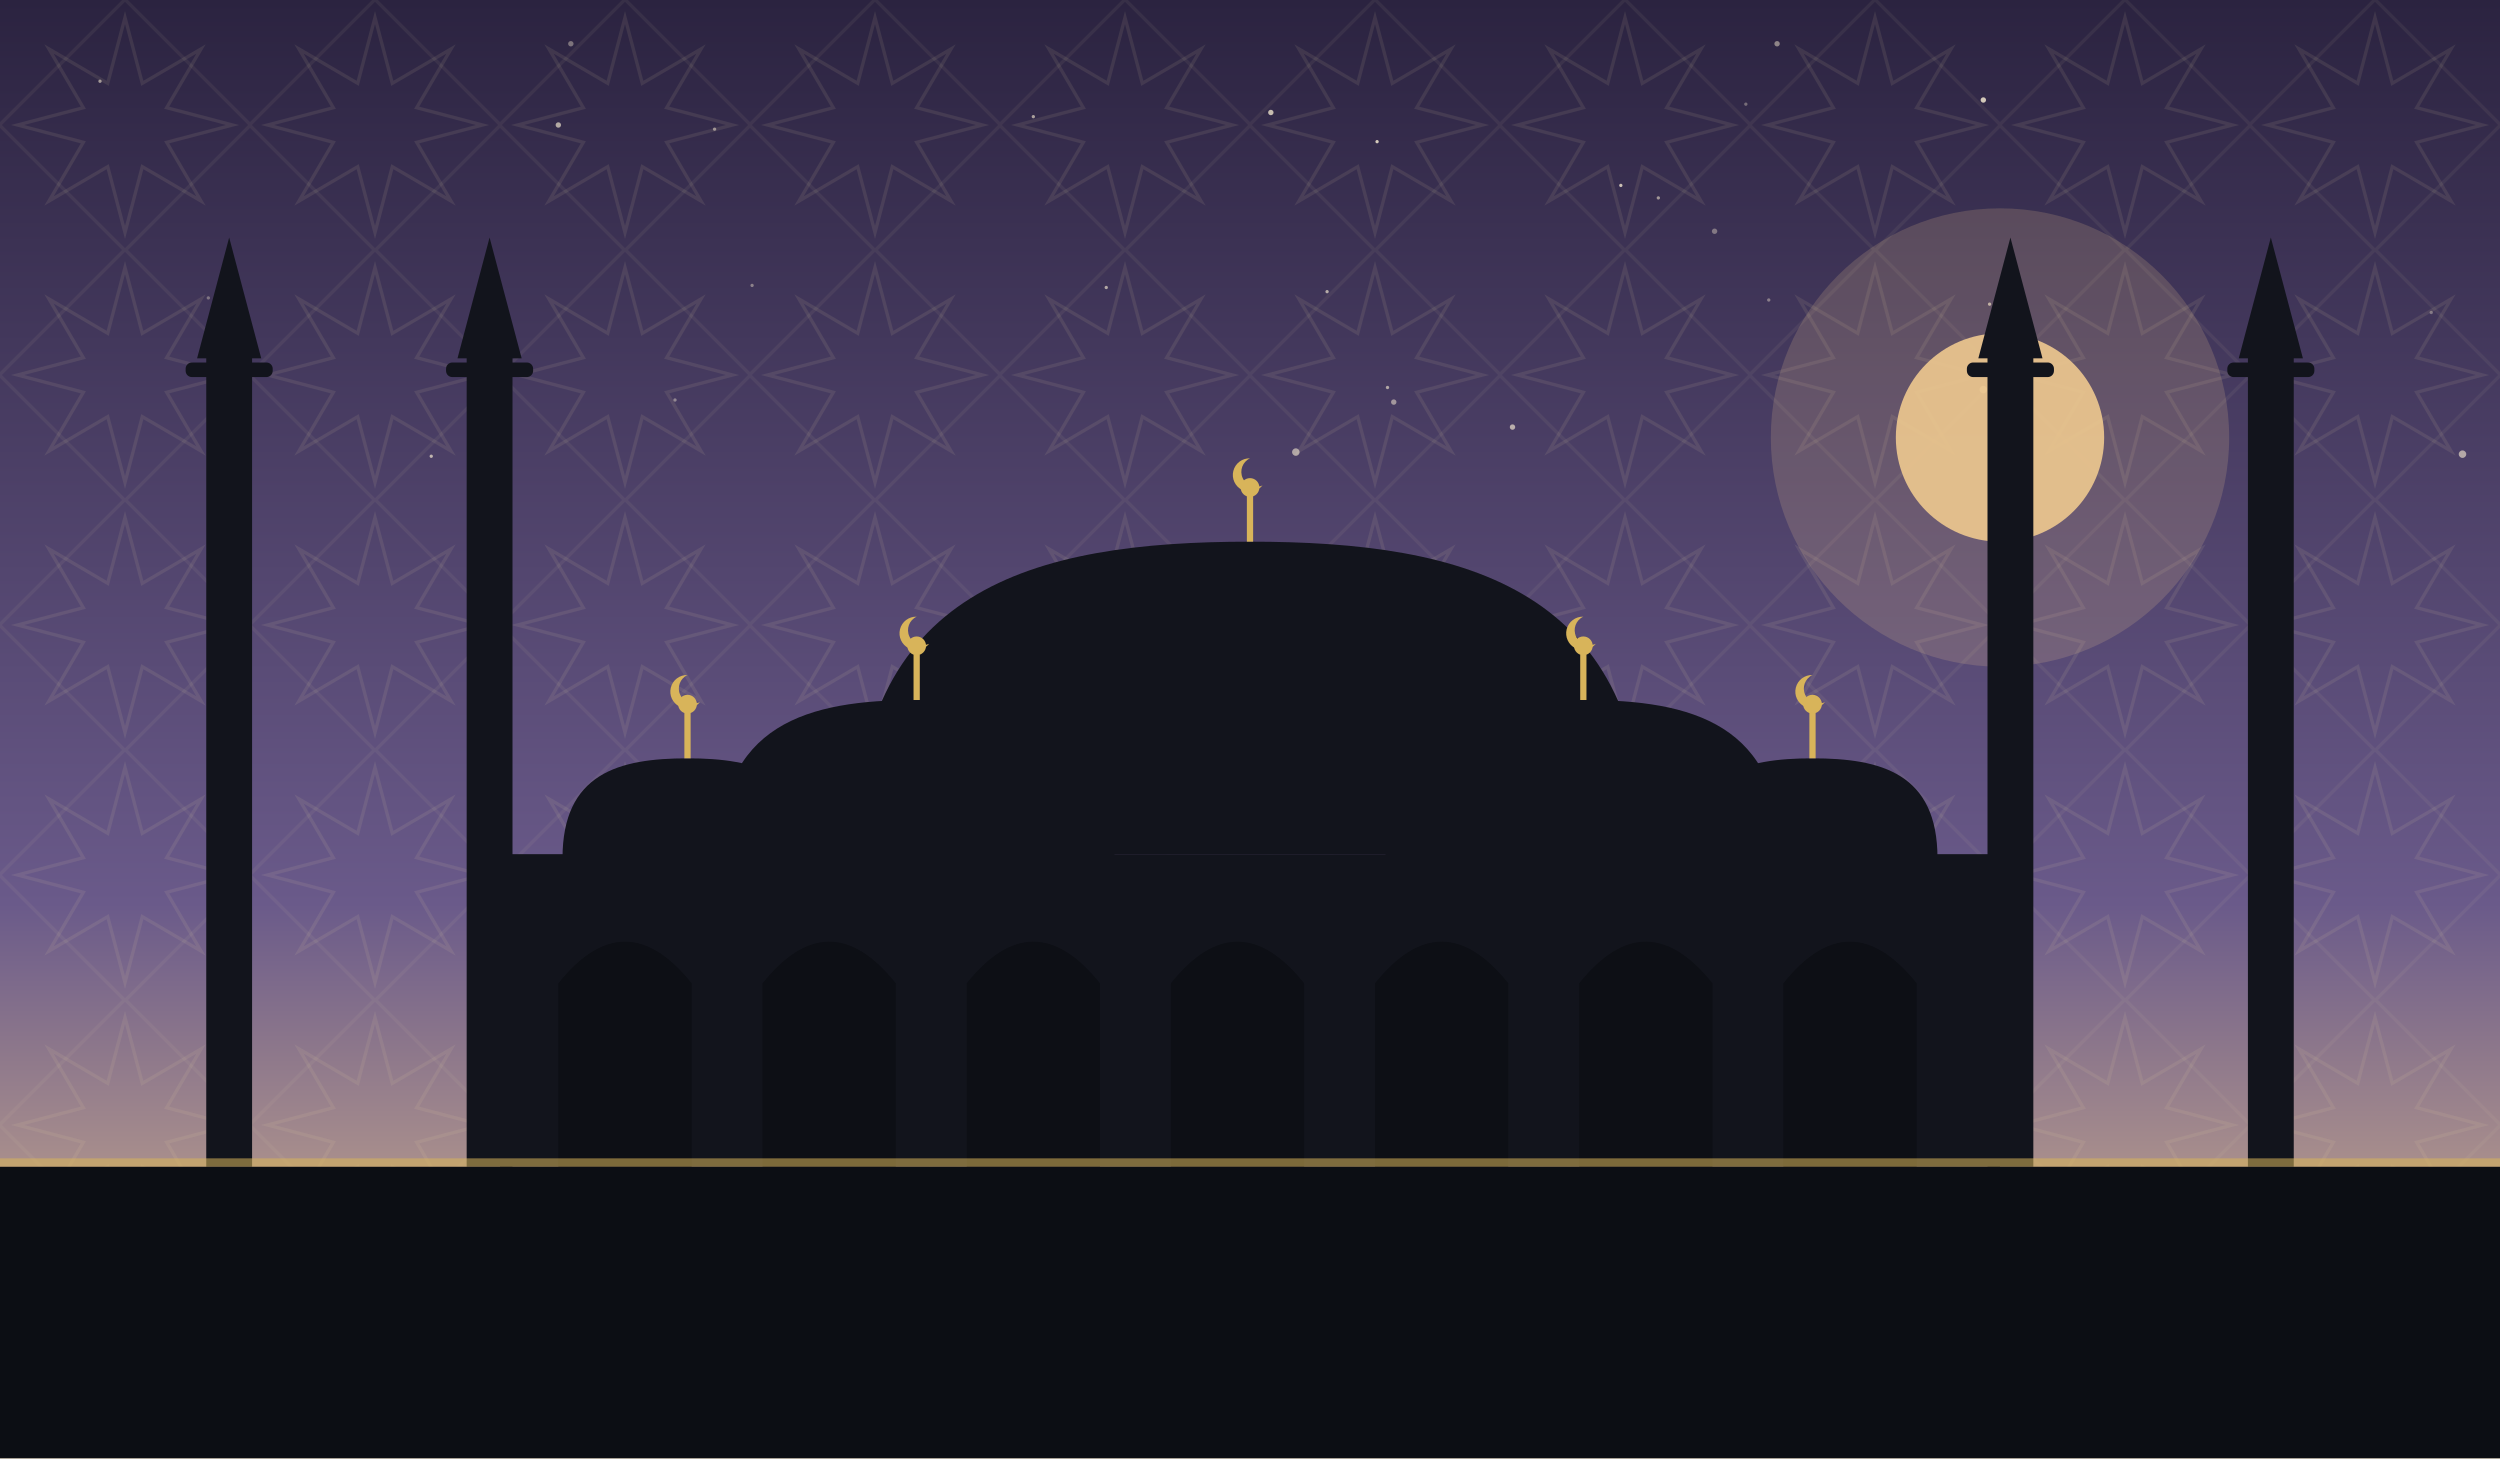
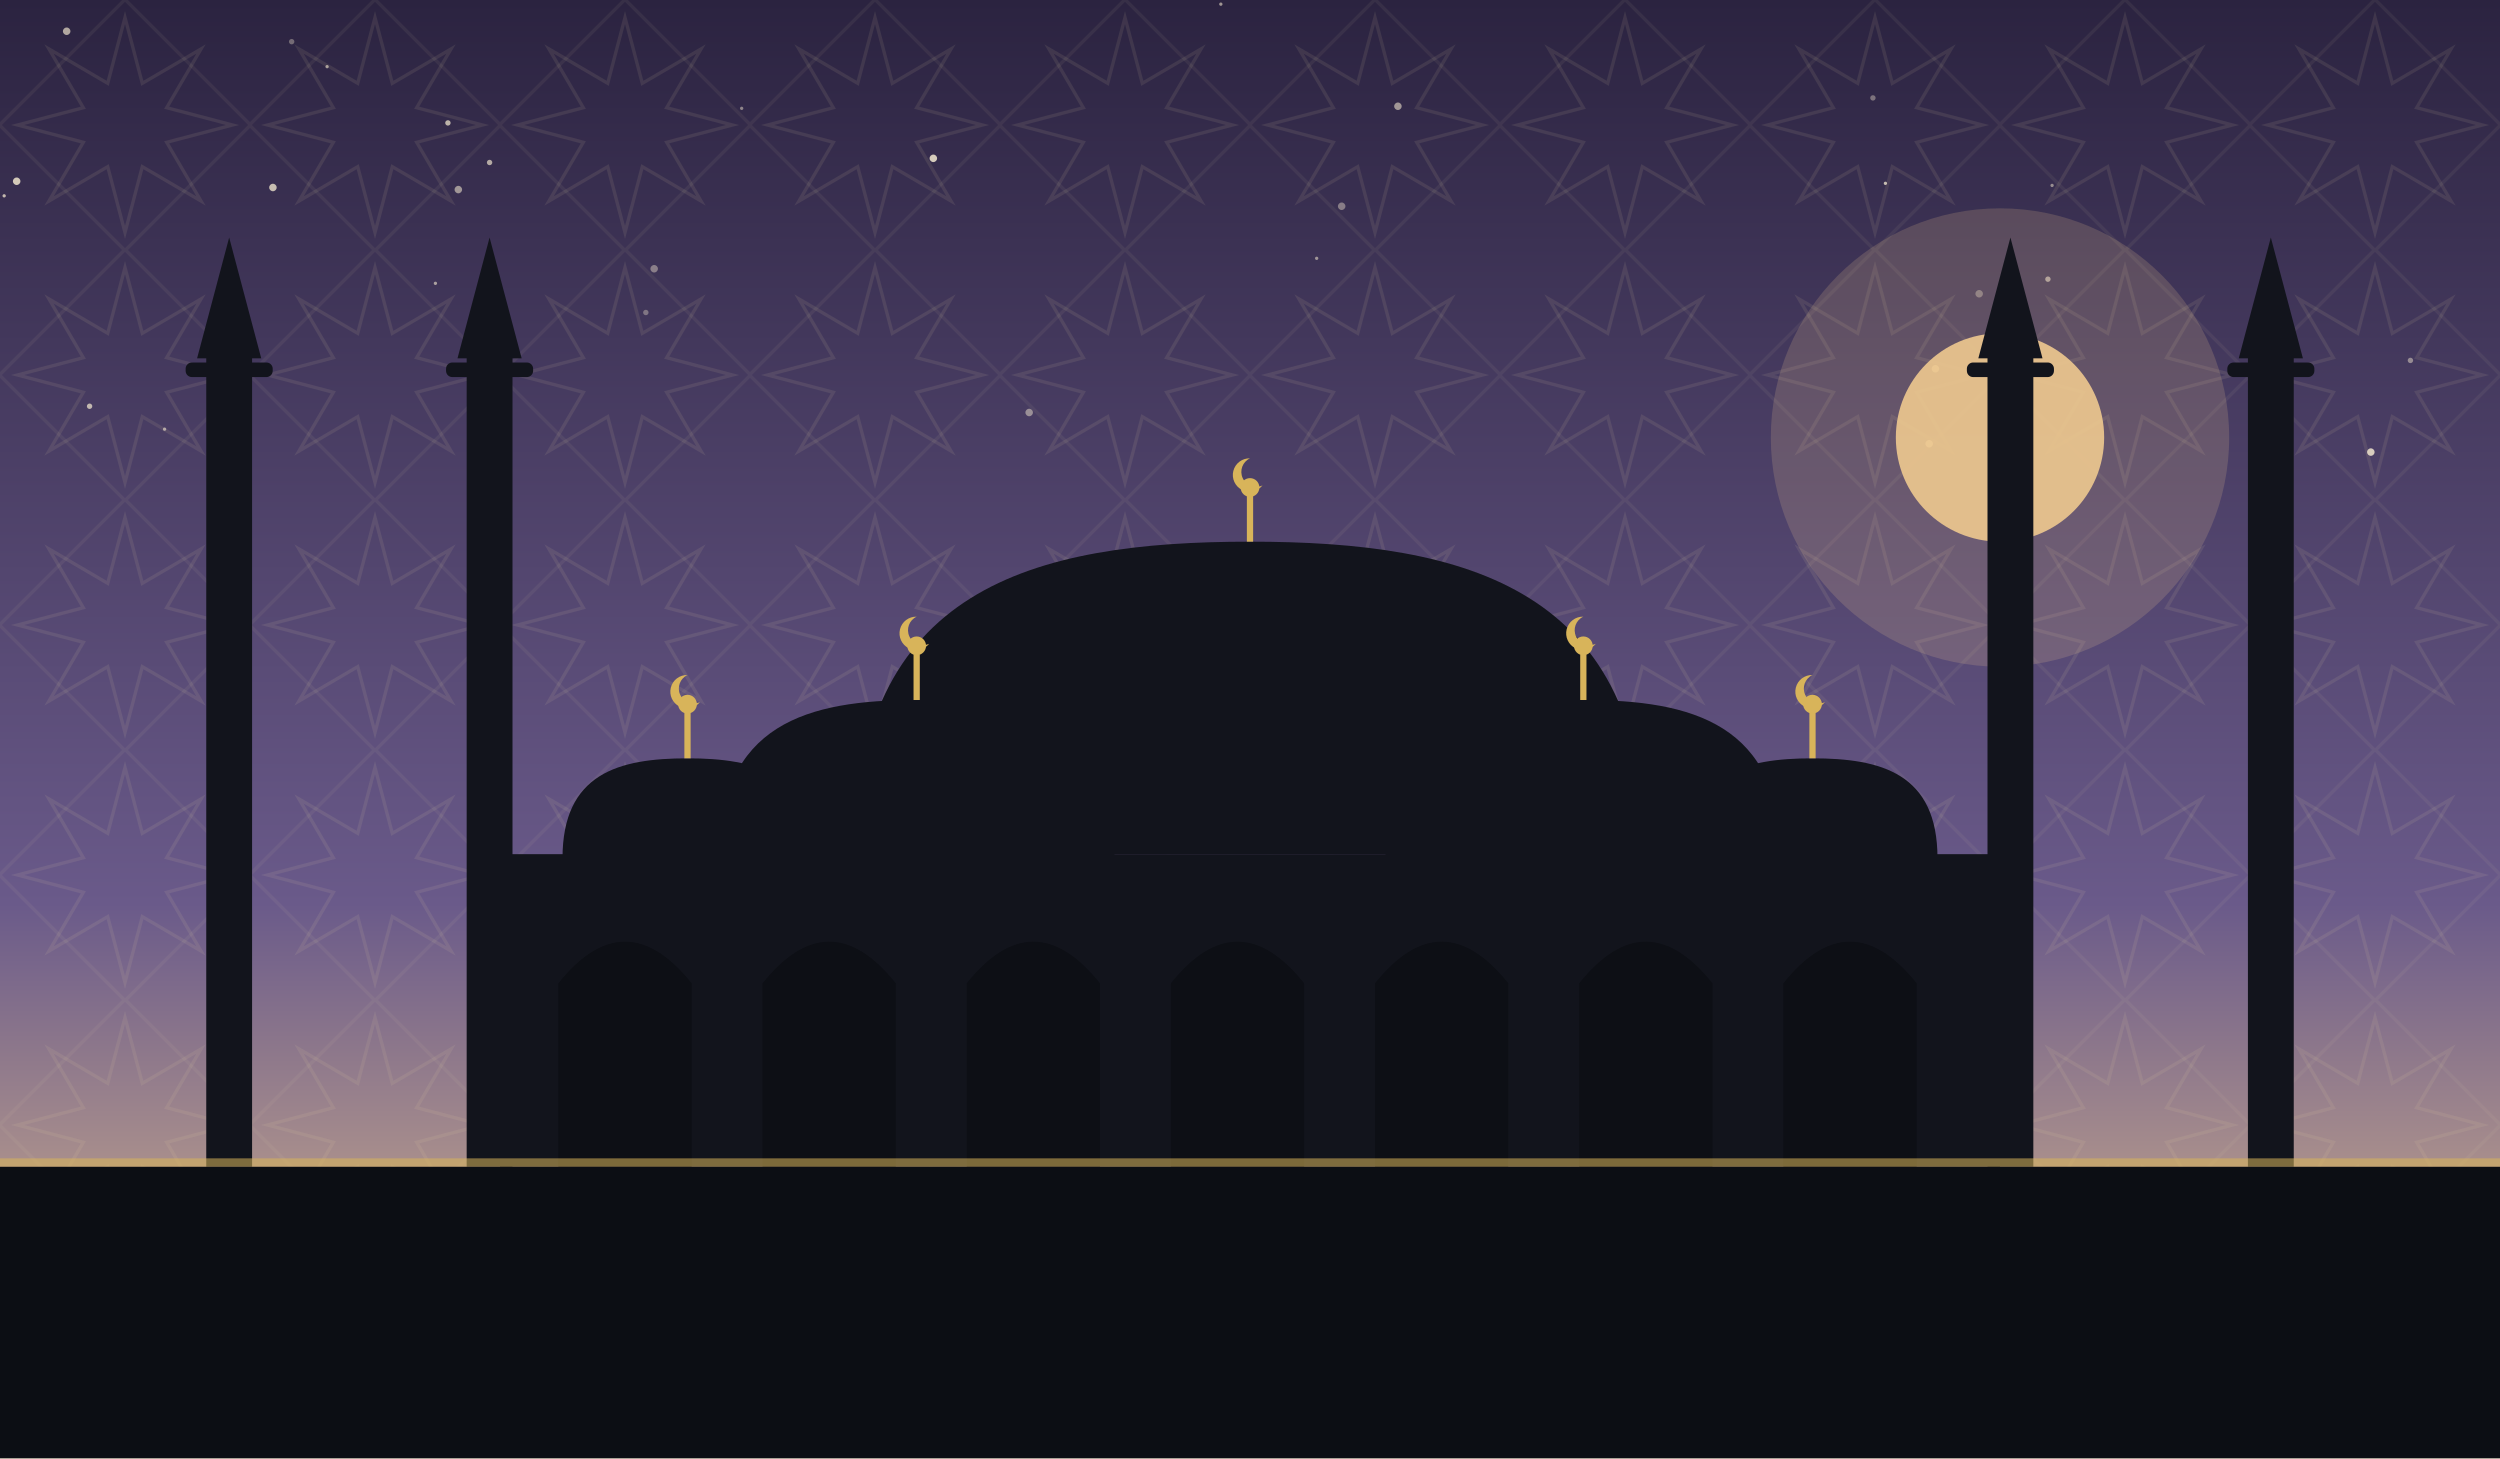
<svg xmlns="http://www.w3.org/2000/svg" viewBox="0 0 1200 700" role="img">
  <defs>
    <linearGradient id="sky" x1="0" y1="0" x2="0" y2="1">
      <stop offset="0" stop-color="#2b2340" />
      <stop offset="0.62" stop-color="#6a5a8a" />
      <stop offset="1" stop-color="#eec98f" />
    </linearGradient>
    <pattern id="g1" width="120" height="120" patternUnits="userSpaceOnUse">
      <polygon points="111.6,60.0 80.0,68.3 96.5,96.5 68.3,80.0 60.0,111.6 51.7,80.0 23.5,96.5 40.0,68.3 8.4,60.0 40.0,51.7 23.5,23.5 51.7,40.0 60.0,8.4 68.3,40.0 96.5,23.5 80.0,51.7" fill="none" stroke="#e8d9a8" stroke-width="1.6" opacity="0.1" />
      <rect x="17.4" y="17.4" width="85.2" height="85.2" fill="none" stroke="#e8d9a8" stroke-width="1.6" opacity="0.07" transform="rotate(45 60.0 60.0)" />
    </pattern>
  </defs>
  <rect width="1200" height="700" fill="url(#sky)" />
  <rect width="1200" height="700" fill="url(#g1)" />
-   <circle cx="666" cy="186" r="0.8" fill="#f7ecd2" opacity="0.61" />
-   <circle cx="796" cy="95" r="0.8" fill="#f7ecd2" opacity="0.55" />
-   <circle cx="823" cy="111" r="1.3" fill="#f7ecd2" opacity="0.38" />
-   <circle cx="531" cy="138" r="0.8" fill="#f7ecd2" opacity="0.63" />
-   <circle cx="952" cy="48" r="1.3" fill="#f7ecd2" opacity="0.81" />
-   <circle cx="622" cy="217" r="1.8" fill="#f7ecd2" opacity="0.59" />
-   <circle cx="669" cy="193" r="1.3" fill="#f7ecd2" opacity="0.52" />
-   <circle cx="637" cy="140" r="0.8" fill="#f7ecd2" opacity="0.65" />
-   <circle cx="838" cy="50" r="0.8" fill="#f7ecd2" opacity="0.35" />
-   <circle cx="48" cy="39" r="0.8" fill="#f7ecd2" opacity="0.57" />
-   <circle cx="115" cy="195" r="1.3" fill="#f7ecd2" opacity="0.60" />
-   <circle cx="343" cy="62" r="0.8" fill="#f7ecd2" opacity="0.51" />
-   <circle cx="324" cy="192" r="0.8" fill="#f7ecd2" opacity="0.43" />
-   <circle cx="274" cy="21" r="1.3" fill="#f7ecd2" opacity="0.39" />
-   <circle cx="361" cy="137" r="0.8" fill="#f7ecd2" opacity="0.42" />
-   <circle cx="849" cy="144" r="0.8" fill="#f7ecd2" opacity="0.41" />
-   <circle cx="610" cy="54" r="1.3" fill="#f7ecd2" opacity="0.75" />
-   <circle cx="100" cy="143" r="0.8" fill="#f7ecd2" opacity="0.35" />
-   <circle cx="207" cy="219" r="0.8" fill="#f7ecd2" opacity="0.68" />
-   <circle cx="955" cy="146" r="0.8" fill="#f7ecd2" opacity="0.65" />
-   <circle cx="496" cy="56" r="0.8" fill="#f7ecd2" opacity="0.61" />
-   <circle cx="726" cy="205" r="1.3" fill="#f7ecd2" opacity="0.65" />
-   <circle cx="853" cy="21" r="1.3" fill="#f7ecd2" opacity="0.48" />
-   <circle cx="661" cy="68" r="0.8" fill="#f7ecd2" opacity="0.83" />
-   <circle cx="1182" cy="218" r="1.8" fill="#f7ecd2" opacity="0.61" />
-   <circle cx="952" cy="187" r="1.8" fill="#f7ecd2" opacity="0.59" />
-   <circle cx="1099" cy="183" r="1.3" fill="#f7ecd2" opacity="0.52" />
-   <circle cx="1167" cy="150" r="0.8" fill="#f7ecd2" opacity="0.35" />
-   <circle cx="268" cy="60" r="1.3" fill="#f7ecd2" opacity="0.65" />
-   <circle cx="778" cy="89" r="0.8" fill="#f7ecd2" opacity="0.77" />
+   <circle cx="310" cy="150" r="1.3" fill="#f7ecd2" opacity="0.35" />
+   <circle cx="8" cy="87" r="1.8" fill="#f7ecd2" opacity="0.81" />
+   <circle cx="899" cy="47" r="1.3" fill="#f7ecd2" opacity="0.38" />
+   <circle cx="79" cy="206" r="0.8" fill="#f7ecd2" opacity="0.59" />
+   <circle cx="356" cy="52" r="0.8" fill="#f7ecd2" opacity="0.47" />
+   <circle cx="314" cy="129" r="1.8" fill="#f7ecd2" opacity="0.41" />
+   <circle cx="985" cy="89" r="0.8" fill="#f7ecd2" opacity="0.50" />
+   <circle cx="905" cy="88" r="0.8" fill="#f7ecd2" opacity="0.75" />
+   <circle cx="2" cy="94" r="0.8" fill="#f7ecd2" opacity="0.73" />
+   <circle cx="220" cy="91" r="1.8" fill="#f7ecd2" opacity="0.55" />
+   <circle cx="671" cy="51" r="1.8" fill="#f7ecd2" opacity="0.56" />
+   <circle cx="131" cy="90" r="1.8" fill="#f7ecd2" opacity="0.75" />
+   <circle cx="448" cy="76" r="1.8" fill="#f7ecd2" opacity="0.83" />
+   <circle cx="926" cy="213" r="1.8" fill="#f7ecd2" opacity="0.73" />
+   <circle cx="1157" cy="173" r="1.3" fill="#f7ecd2" opacity="0.46" />
+   <circle cx="157" cy="32" r="0.8" fill="#f7ecd2" opacity="0.59" />
+   <circle cx="494" cy="198" r="1.8" fill="#f7ecd2" opacity="0.47" />
+   <circle cx="32" cy="15" r="1.8" fill="#f7ecd2" opacity="0.65" />
+   <circle cx="43" cy="195" r="1.3" fill="#f7ecd2" opacity="0.70" />
+   <circle cx="983" cy="134" r="1.3" fill="#f7ecd2" opacity="0.57" />
+   <circle cx="140" cy="20" r="1.3" fill="#f7ecd2" opacity="0.35" />
+   <circle cx="1138" cy="217" r="1.8" fill="#f7ecd2" opacity="0.81" />
+   <circle cx="929" cy="177" r="1.8" fill="#f7ecd2" opacity="0.68" />
+   <circle cx="209" cy="136" r="0.8" fill="#f7ecd2" opacity="0.59" />
+   <circle cx="586" cy="2" r="0.8" fill="#f7ecd2" opacity="0.57" />
+   <circle cx="644" cy="99" r="1.8" fill="#f7ecd2" opacity="0.41" />
+   <circle cx="215" cy="59" r="1.3" fill="#f7ecd2" opacity="0.70" />
+   <circle cx="235" cy="78" r="1.3" fill="#f7ecd2" opacity="0.65" />
+   <circle cx="632" cy="124" r="0.8" fill="#f7ecd2" opacity="0.53" />
+   <circle cx="950" cy="141" r="1.8" fill="#f7ecd2" opacity="0.35" />
  <circle cx="960" cy="210" r="110" fill="#eec98f" opacity="0.18" />
  <circle cx="960" cy="210" r="50" fill="#eec98f" opacity="0.9" />
  <rect x="240" y="410" width="720" height="150" fill="#12141c" />
  <path d="M 268 560 L 268 472 Q 300 432 332 472 L 332 560 Z" fill="#0c0e14" opacity="0.9" />
  <path d="M 366 560 L 366 472 Q 398 432 430 472 L 430 560 Z" fill="#0c0e14" opacity="0.9" />
  <path d="M 464 560 L 464 472 Q 496 432 528 472 L 528 560 Z" fill="#0c0e14" opacity="0.9" />
  <path d="M 562 560 L 562 472 Q 594 432 626 472 L 626 560 Z" fill="#0c0e14" opacity="0.9" />
  <path d="M 660 560 L 660 472 Q 692 432 724 472 L 724 560 Z" fill="#0c0e14" opacity="0.9" />
  <path d="M 758 560 L 758 472 Q 790 432 822 472 L 822 560 Z" fill="#0c0e14" opacity="0.9" />
  <path d="M 856 560 L 856 472 Q 888 432 920 472 L 920 560 Z" fill="#0c0e14" opacity="0.9" />
  <path d="M 410 410 C 410 282.5, 495.5 260, 600 260 C 704.5 260, 790 282.5, 790 410 Z" fill="#12141c" />
  <line x1="600" y1="260" x2="600" y2="238" stroke="#d8b45a" stroke-width="3" />
  <circle cx="600" cy="234" r="4.5" fill="#d8b45a" />
  <path d="M 600 220 a 8 8 0 1 0 6 13 a 6.4 6.4 0 1 1 -6 -13 Z" fill="#d8b45a" />
  <path d="M 345 412 C 345 347.4, 387.75 336.0, 440 336.0 C 492.25 336.0, 535 347.4, 535 412 Z" fill="#12141c" />
  <line x1="440" y1="336.0" x2="440" y2="314.0" stroke="#d8b45a" stroke-width="3" />
  <circle cx="440" cy="310.0" r="4.5" fill="#d8b45a" />
  <path d="M 440 296.0 a 8 8 0 1 0 6 13 a 6.4 6.4 0 1 1 -6 -13 Z" fill="#d8b45a" />
  <path d="M 665 412 C 665 347.4, 707.75 336.0, 760 336.0 C 812.25 336.0, 855 347.4, 855 412 Z" fill="#12141c" />
  <line x1="760" y1="336.0" x2="760" y2="314.0" stroke="#d8b45a" stroke-width="3" />
  <circle cx="760" cy="310.0" r="4.5" fill="#d8b45a" />
  <path d="M 760 296.0 a 8 8 0 1 0 6 13 a 6.4 6.4 0 1 1 -6 -13 Z" fill="#d8b45a" />
  <path d="M 270 412 C 270 371.2, 297.0 364.0, 330 364.0 C 363.0 364.0, 390 371.2, 390 412 Z" fill="#12141c" />
  <line x1="330" y1="364.0" x2="330" y2="342.0" stroke="#d8b45a" stroke-width="3" />
  <circle cx="330" cy="338.0" r="4.5" fill="#d8b45a" />
  <path d="M 330 324.0 a 8 8 0 1 0 6 13 a 6.4 6.4 0 1 1 -6 -13 Z" fill="#d8b45a" />
  <path d="M 810 412 C 810 371.2, 837.0 364.0, 870 364.0 C 903.0 364.0, 930 371.2, 930 412 Z" fill="#12141c" />
  <line x1="870" y1="364.0" x2="870" y2="342.0" stroke="#d8b45a" stroke-width="3" />
  <circle cx="870" cy="338.0" r="4.5" fill="#d8b45a" />
  <path d="M 870 324.0 a 8 8 0 1 0 6 13 a 6.4 6.4 0 1 1 -6 -13 Z" fill="#d8b45a" />
  <rect x="99.0" y="170" width="22" height="390" fill="#12141c" />
  <rect x="89.1" y="174" width="41.8" height="7" rx="3" fill="#12141c" />
  <path d="M 94.6 172 L 110 114 L 125.4 172 Z" fill="#12141c" />
  <rect x="224.0" y="170" width="22" height="390" fill="#12141c" />
  <rect x="214.1" y="174" width="41.8" height="7" rx="3" fill="#12141c" />
  <path d="M 219.6 172 L 235 114 L 250.4 172 Z" fill="#12141c" />
  <rect x="954.0" y="170" width="22" height="390" fill="#12141c" />
  <rect x="944.1" y="174" width="41.8" height="7" rx="3" fill="#12141c" />
  <path d="M 949.6 172 L 965 114 L 980.4 172 Z" fill="#12141c" />
  <rect x="1079.0" y="170" width="22" height="390" fill="#12141c" />
  <rect x="1069.1" y="174" width="41.8" height="7" rx="3" fill="#12141c" />
  <path d="M 1074.6 172 L 1090 114 L 1105.4 172 Z" fill="#12141c" />
  <rect x="0" y="560" width="1200" height="140" fill="#0c0e14" />
  <rect x="0" y="556" width="1200" height="4" fill="#d8b45a" opacity="0.55" />
</svg>
